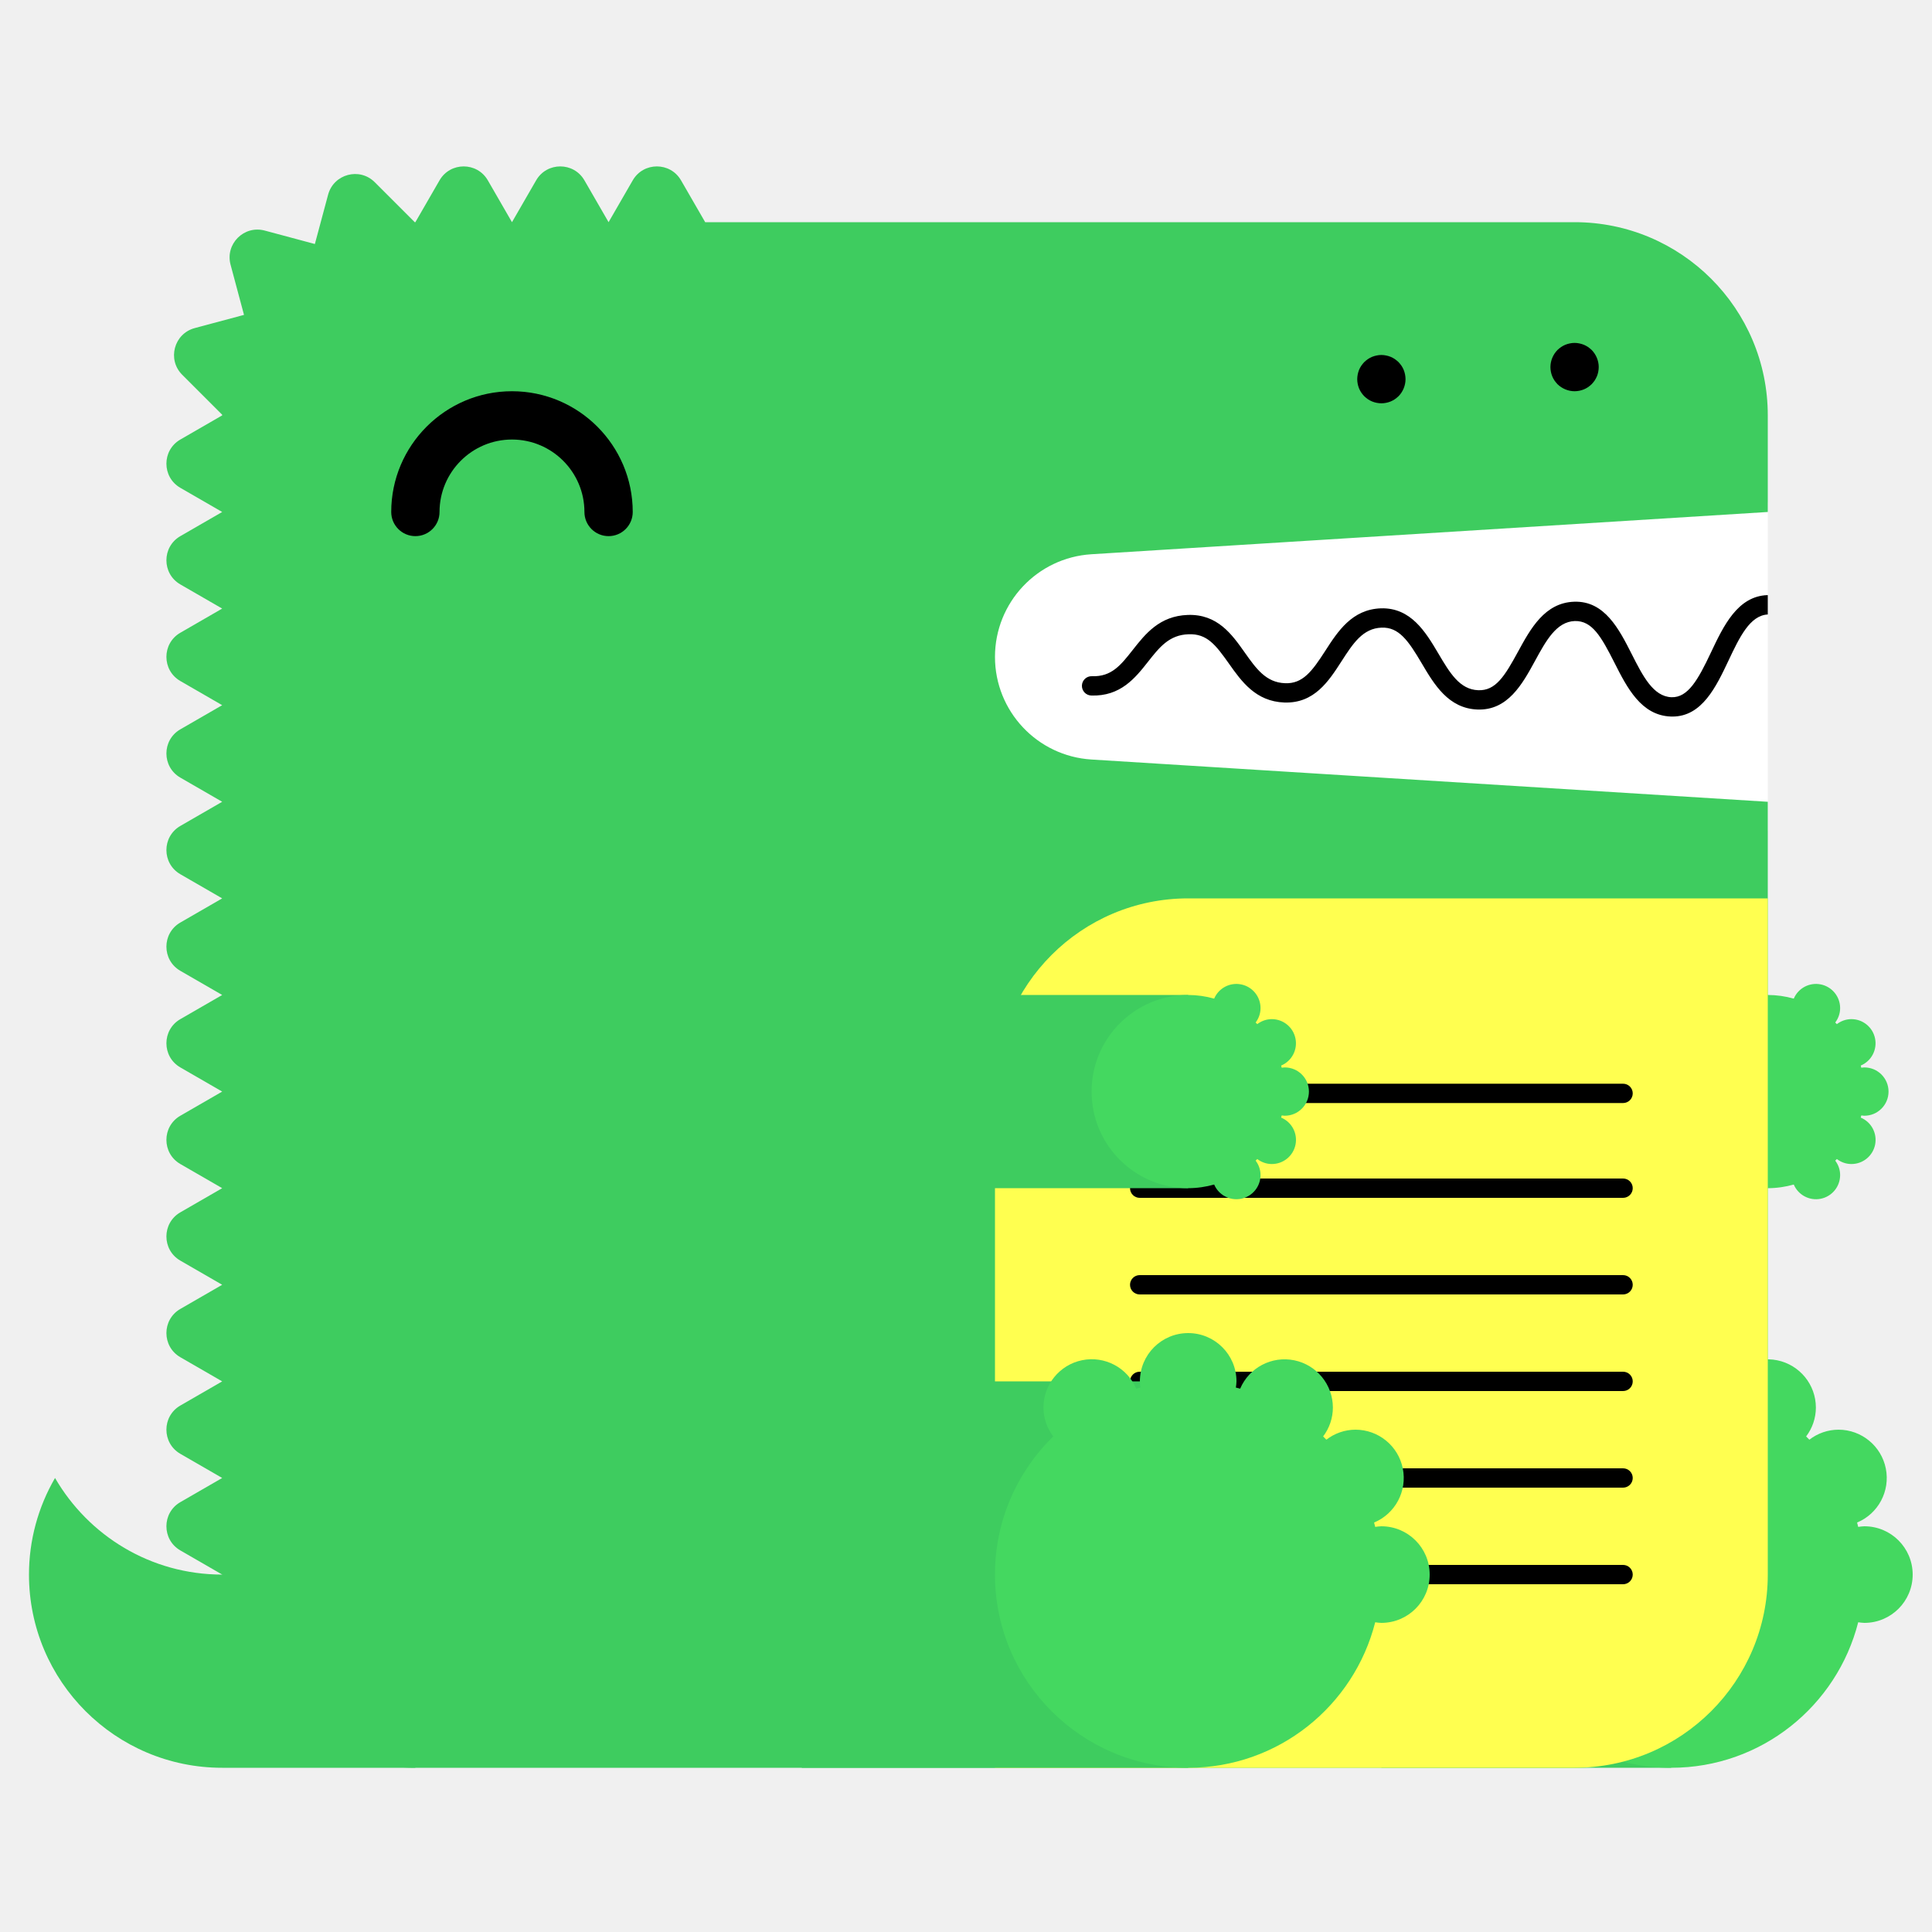
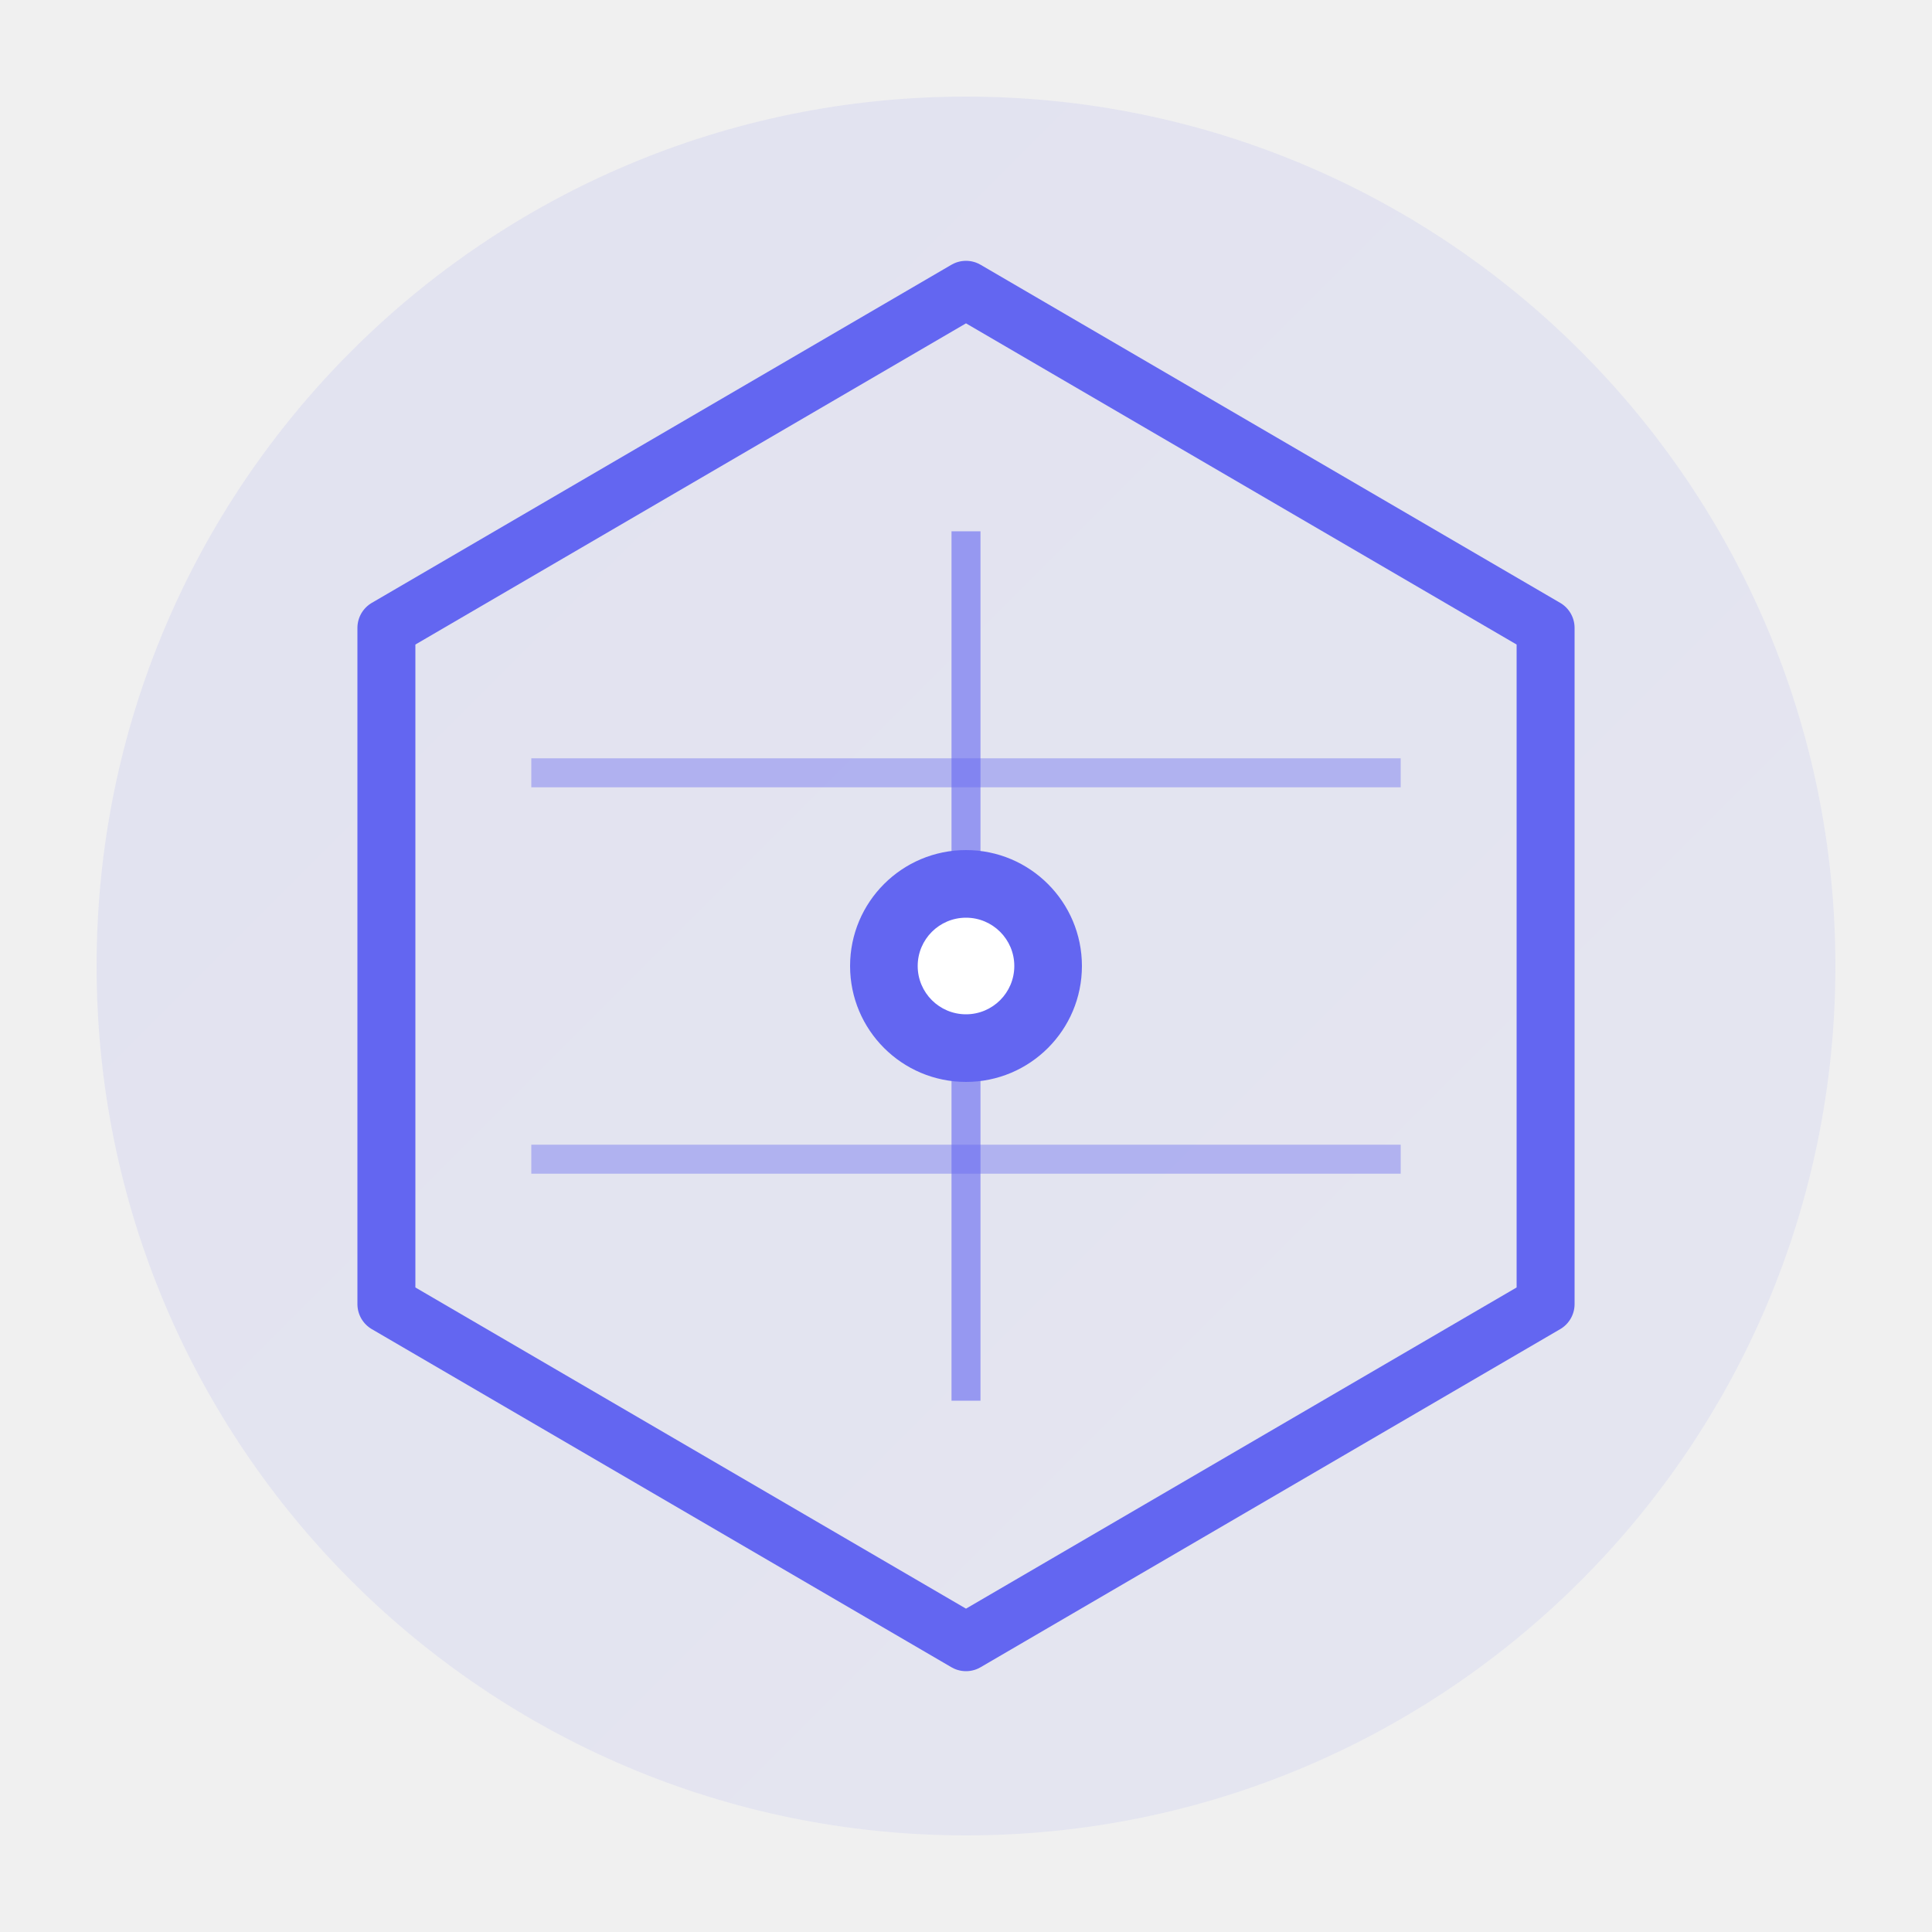
<svg xmlns="http://www.w3.org/2000/svg" width="200" height="200" viewBox="0 0 200 200">
-   <g fill="none" fill-rule="evenodd">
-     <path fill="#FFF" d="M99 52h84v34H99z" />
-     <path d="M23 163c-7.398 0-13.843-4.027-17.303-10A19.886 19.886 0 0 0 3 163c0 11.046 8.954 20 20 20h20v-20H23z" fill="#3ECC5F" />
-     <path d="M112.98 57.376L183 53V43c0-11.046-8.954-20-20-20H73l-2.5-4.33c-1.112-1.925-3.889-1.925-5 0L63 23l-2.5-4.33c-1.111-1.925-3.889-1.925-5 0L53 23l-2.5-4.33c-1.111-1.925-3.889-1.925-5 0L43 23c-.022 0-.042.003-.065.003l-4.142-4.141c-1.57-1.571-4.252-.853-4.828 1.294l-1.369 5.104-5.192-1.392c-2.148-.575-4.111 1.389-3.535 3.536l1.39 5.193-5.102 1.367c-2.148.576-2.867 3.259-1.296 4.83l4.142 4.142c0 .021-.003.042-.003.064l-4.33 2.5c-1.925 1.111-1.925 3.889 0 5L23 53l-4.33 2.5c-1.925 1.111-1.925 3.889 0 5L23 63l-4.33 2.5c-1.925 1.111-1.925 3.889 0 5L23 73l-4.33 2.5c-1.925 1.111-1.925 3.889 0 5L23 83l-4.33 2.5c-1.925 1.111-1.925 3.889 0 5L23 93l-4.33 2.5c-1.925 1.111-1.925 3.889 0 5L23 103l-4.33 2.5c-1.925 1.111-1.925 3.889 0 5L23 113l-4.33 2.5c-1.925 1.111-1.925 3.889 0 5L23 123l-4.33 2.5c-1.925 1.111-1.925 3.889 0 5L23 133l-4.33 2.5c-1.925 1.111-1.925 3.889 0 5L23 143l-4.33 2.5c-1.925 1.111-1.925 3.889 0 5L23 153l-4.33 2.5c-1.925 1.111-1.925 3.889 0 5L23 163c0 11.046 8.954 20 20 20h120c11.046 0 20-8.954 20-20V83l-70.02-4.376A10.645 10.645 0 0 1 103 68c0-5.621 4.37-10.273 9.98-10.624" fill="#3ECC5F" />
-     <path fill="#3ECC5F" d="M143 183h30v-40h-30z" />
-     <path d="M193 158c-.219 0-.428.037-.639.064-.038-.15-.074-.301-.116-.451A5 5 0 0 0 190.32 148a4.96 4.96 0 0 0-3.016 1.036 26.531 26.531 0 0 0-.335-.336 4.955 4.955 0 0 0 1.011-2.987 5 5 0 0 0-9.599-1.959c-.148-.042-.297-.077-.445-.115.027-.211.064-.42.064-.639a5 5 0 0 0-5-5 5 5 0 0 0-5 5c0 .219.037.428.064.639-.148.038-.297.073-.445.115a4.998 4.998 0 0 0-9.599 1.959c0 1.125.384 2.151 1.011 2.987-3.717 3.632-6.031 8.693-6.031 14.3 0 11.046 8.954 20 20 20 9.339 0 17.16-6.41 19.361-15.064.211.027.42.064.639.064a5 5 0 0 0 5-5 5 5 0 0 0-5-5" fill="#44D860" />
-     <path fill="#3ECC5F" d="M153 123h30v-20h-30z" />
-     <path d="M193 115.5a2.5 2.5 0 1 0 0-5c-.109 0-.214.019-.319.032-.02-.075-.037-.15-.058-.225a2.501 2.501 0 0 0-.963-4.807c-.569 0-1.088.197-1.508.518a6.653 6.653 0 0 0-.168-.168c.314-.417.506-.931.506-1.494a2.5 2.5 0 0 0-4.8-.979A9.987 9.987 0 0 0 183 103c-5.522 0-10 4.478-10 10s4.478 10 10 10c.934 0 1.833-.138 2.69-.377a2.5 2.5 0 0 0 4.8-.979c0-.563-.192-1.077-.506-1.494.057-.055.113-.111.168-.168.42.321.939.518 1.508.518a2.5 2.5 0 0 0 .963-4.807c.021-.074.038-.15.058-.225.105.013.21.032.319.032" fill="#44D860" />
-     <path d="M63 55.5a2.5 2.5 0 0 1-2.5-2.5c0-4.136-3.364-7.5-7.5-7.5s-7.5 3.364-7.5 7.5a2.5 2.5 0 1 1-5 0c0-6.893 5.607-12.5 12.5-12.5S65.5 46.107 65.5 53a2.5 2.5 0 0 1-2.5 2.5" fill="#000" />
-     <path d="M103 183h60c11.046 0 20-8.954 20-20V93h-60c-11.046 0-20 8.954-20 20v70z" fill="#FFFF50" />
-     <path d="M168.02 124h-50.04a1 1 0 1 1 0-2h50.04a1 1 0 1 1 0 2m0 20h-50.04a1 1 0 1 1 0-2h50.04a1 1 0 1 1 0 2m0 20h-50.04a1 1 0 1 1 0-2h50.04a1 1 0 1 1 0 2m0-49.814h-50.04a1 1 0 1 1 0-2h50.04a1 1 0 1 1 0 2m0 19.814h-50.04a1 1 0 1 1 0-2h50.04a1 1 0 1 1 0 2m0 20h-50.04a1 1 0 1 1 0-2h50.04a1 1 0 1 1 0 2M183 61.611c-.012 0-.022-.006-.034-.005-3.09.105-4.552 3.196-5.842 5.923-1.346 2.85-2.387 4.703-4.093 4.647-1.889-.068-2.969-2.202-4.113-4.46-1.314-2.594-2.814-5.536-5.963-5.426-3.046.104-4.513 2.794-5.807 5.167-1.377 2.528-2.314 4.065-4.121 3.994-1.927-.07-2.951-1.805-4.136-3.813-1.321-2.236-2.848-4.75-5.936-4.664-2.994.103-4.465 2.385-5.763 4.4-1.373 2.13-2.335 3.428-4.165 3.351-1.973-.07-2.992-1.51-4.171-3.177-1.324-1.873-2.816-3.993-5.895-3.89-2.928.1-4.399 1.97-5.696 3.618-1.232 1.564-2.194 2.802-4.229 2.724a1 1 0 0 0-.072 2c3.017.101 4.545-1.8 5.872-3.487 1.177-1.496 2.193-2.787 4.193-2.855 1.926-.082 2.829 1.115 4.195 3.045 1.297 1.834 2.769 3.914 5.731 4.021 3.103.104 4.596-2.215 5.918-4.267 1.182-1.834 2.202-3.417 4.15-3.484 1.793-.067 2.769 1.35 4.145 3.681 1.297 2.197 2.766 4.686 5.787 4.796 3.125.108 4.634-2.62 5.949-5.035 1.139-2.088 2.214-4.06 4.119-4.126 1.793-.042 2.728 1.595 4.111 4.33 1.292 2.553 2.757 5.445 5.825 5.556l.169.003c3.064 0 4.518-3.075 5.805-5.794 1.139-2.41 2.217-4.68 4.067-4.773v-2z" fill="#000" />
-     <path fill="#3ECC5F" d="M83 183h40v-40H83z" />
-     <path d="M143 158c-.219 0-.428.037-.639.064-.038-.15-.074-.301-.116-.451A5 5 0 0 0 140.32 148a4.96 4.96 0 0 0-3.016 1.036 26.531 26.531 0 0 0-.335-.336 4.955 4.955 0 0 0 1.011-2.987 5 5 0 0 0-9.599-1.959c-.148-.042-.297-.077-.445-.115.027-.211.064-.42.064-.639a5 5 0 0 0-5-5 5 5 0 0 0-5 5c0 .219.037.428.064.639-.148.038-.297.073-.445.115a4.998 4.998 0 0 0-9.599 1.959c0 1.125.384 2.151 1.011 2.987-3.717 3.632-6.031 8.693-6.031 14.3 0 11.046 8.954 20 20 20 9.339 0 17.16-6.41 19.361-15.064.211.027.42.064.639.064a5 5 0 0 0 5-5 5 5 0 0 0-5-5" fill="#44D860" />
-     <path fill="#3ECC5F" d="M83 123h40v-20H83z" />
-     <path d="M133 115.5a2.5 2.5 0 1 0 0-5c-.109 0-.214.019-.319.032-.02-.075-.037-.15-.058-.225a2.501 2.501 0 0 0-.963-4.807c-.569 0-1.088.197-1.508.518a6.653 6.653 0 0 0-.168-.168c.314-.417.506-.931.506-1.494a2.5 2.5 0 0 0-4.8-.979A9.987 9.987 0 0 0 123 103c-5.522 0-10 4.478-10 10s4.478 10 10 10c.934 0 1.833-.138 2.69-.377a2.5 2.5 0 0 0 4.8-.979c0-.563-.192-1.077-.506-1.494.057-.055.113-.111.168-.168.42.321.939.518 1.508.518a2.5 2.5 0 0 0 .963-4.807c.021-.074.038-.15.058-.225.105.013.21.032.319.032" fill="#44D860" />
-     <path d="M143 41.75c-.16 0-.33-.02-.49-.05a2.52 2.52 0 0 1-.47-.14c-.15-.06-.29-.14-.431-.23-.13-.09-.259-.2-.38-.31-.109-.12-.219-.24-.309-.38s-.17-.28-.231-.43a2.619 2.619 0 0 1-.189-.96c0-.16.02-.33.05-.49.03-.16.08-.31.139-.47.061-.15.141-.29.231-.43.09-.13.2-.26.309-.38.121-.11.25-.22.38-.31.141-.09.281-.17.431-.23.149-.06.31-.11.47-.14.32-.07.65-.07.98 0 .159.03.32.08.47.14.149.06.29.14.43.23.13.09.259.2.38.31.11.12.22.25.31.38.09.14.17.28.23.43.06.16.11.31.14.47.029.16.05.33.05.49 0 .66-.271 1.31-.73 1.77-.121.11-.25.22-.38.31-.14.09-.281.17-.43.23a2.565 2.565 0 0 1-.96.19m20-1.25c-.66 0-1.3-.27-1.771-.73a3.802 3.802 0 0 1-.309-.38c-.09-.14-.17-.28-.231-.43a2.619 2.619 0 0 1-.189-.96c0-.66.27-1.3.729-1.77.121-.11.25-.22.38-.31.141-.09.281-.17.431-.23.149-.06.31-.11.47-.14.32-.07.66-.07.98 0 .159.03.32.08.47.14.149.06.29.14.43.23.13.09.259.2.38.31.459.47.73 1.11.73 1.77 0 .16-.021.33-.05.49-.03.16-.08.32-.14.47-.07.15-.14.29-.23.43-.09.13-.2.26-.31.38-.121.11-.25.22-.38.31-.14.09-.281.17-.43.23a2.565 2.565 0 0 1-.96.19" fill="#000" />
-   </g>
+   <defs>
+     <linearGradient id="sr-gradient" x1="0%" y1="0%" x2="100%" y2="100%">
+       <stop offset="0%" stop-color="#6366F1" />
+       <stop offset="100%" stop-color="#818CF8" />
+     </linearGradient>
+   </defs>
+   <circle cx="100" cy="100" r="90" fill="url(#sr-gradient)" opacity="0.1" />
+   <polygon points="100,30 160,65 160,135 100,170 40,135 40,65" fill="none" stroke="#6366F1" stroke-width="6" stroke-linejoin="round" />
+   <line x1="100" y1="55" x2="100" y2="145" stroke="#6366F1" stroke-width="3" opacity="0.6" />
+   <line x1="55" y1="80" x2="145" y2="80" stroke="#6366F1" stroke-width="3" opacity="0.4" />
+   <line x1="55" y1="120" x2="145" y2="120" stroke="#6366F1" stroke-width="3" opacity="0.4" />
+   <circle cx="100" cy="100" r="12" fill="#6366F1" />
+   <circle cx="100" cy="100" r="5" fill="#ffffff" />
</svg>
